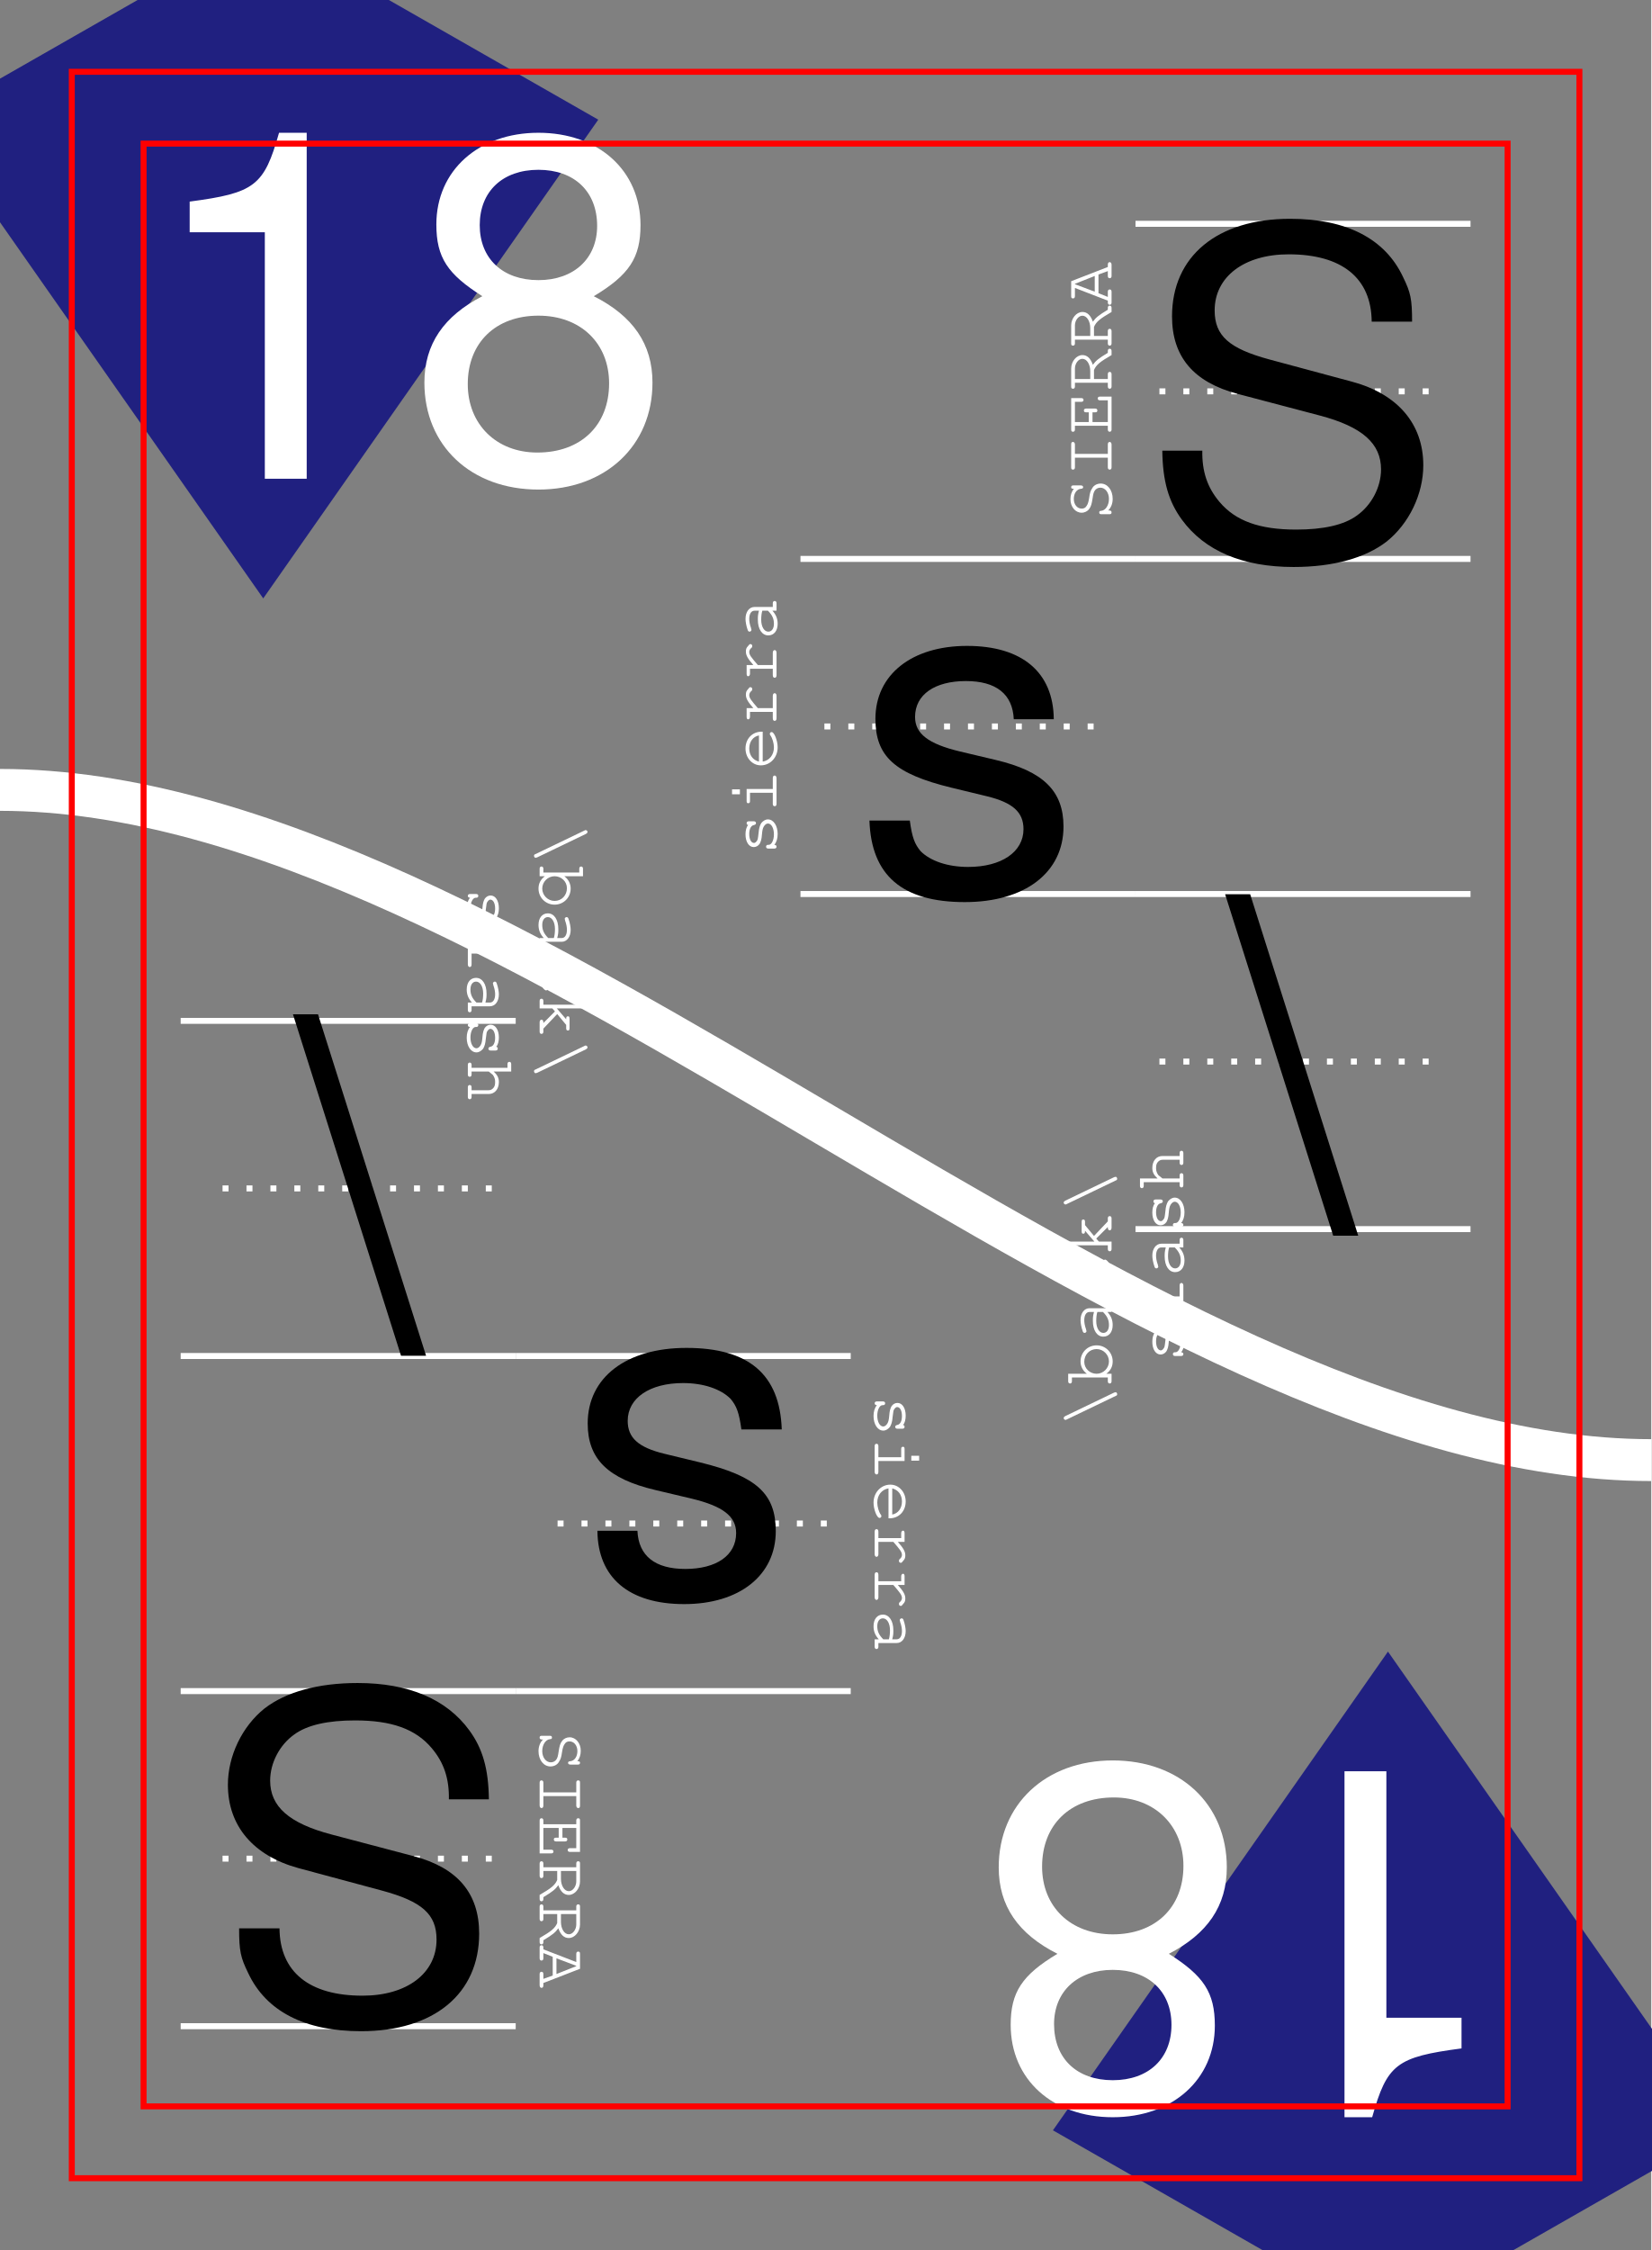
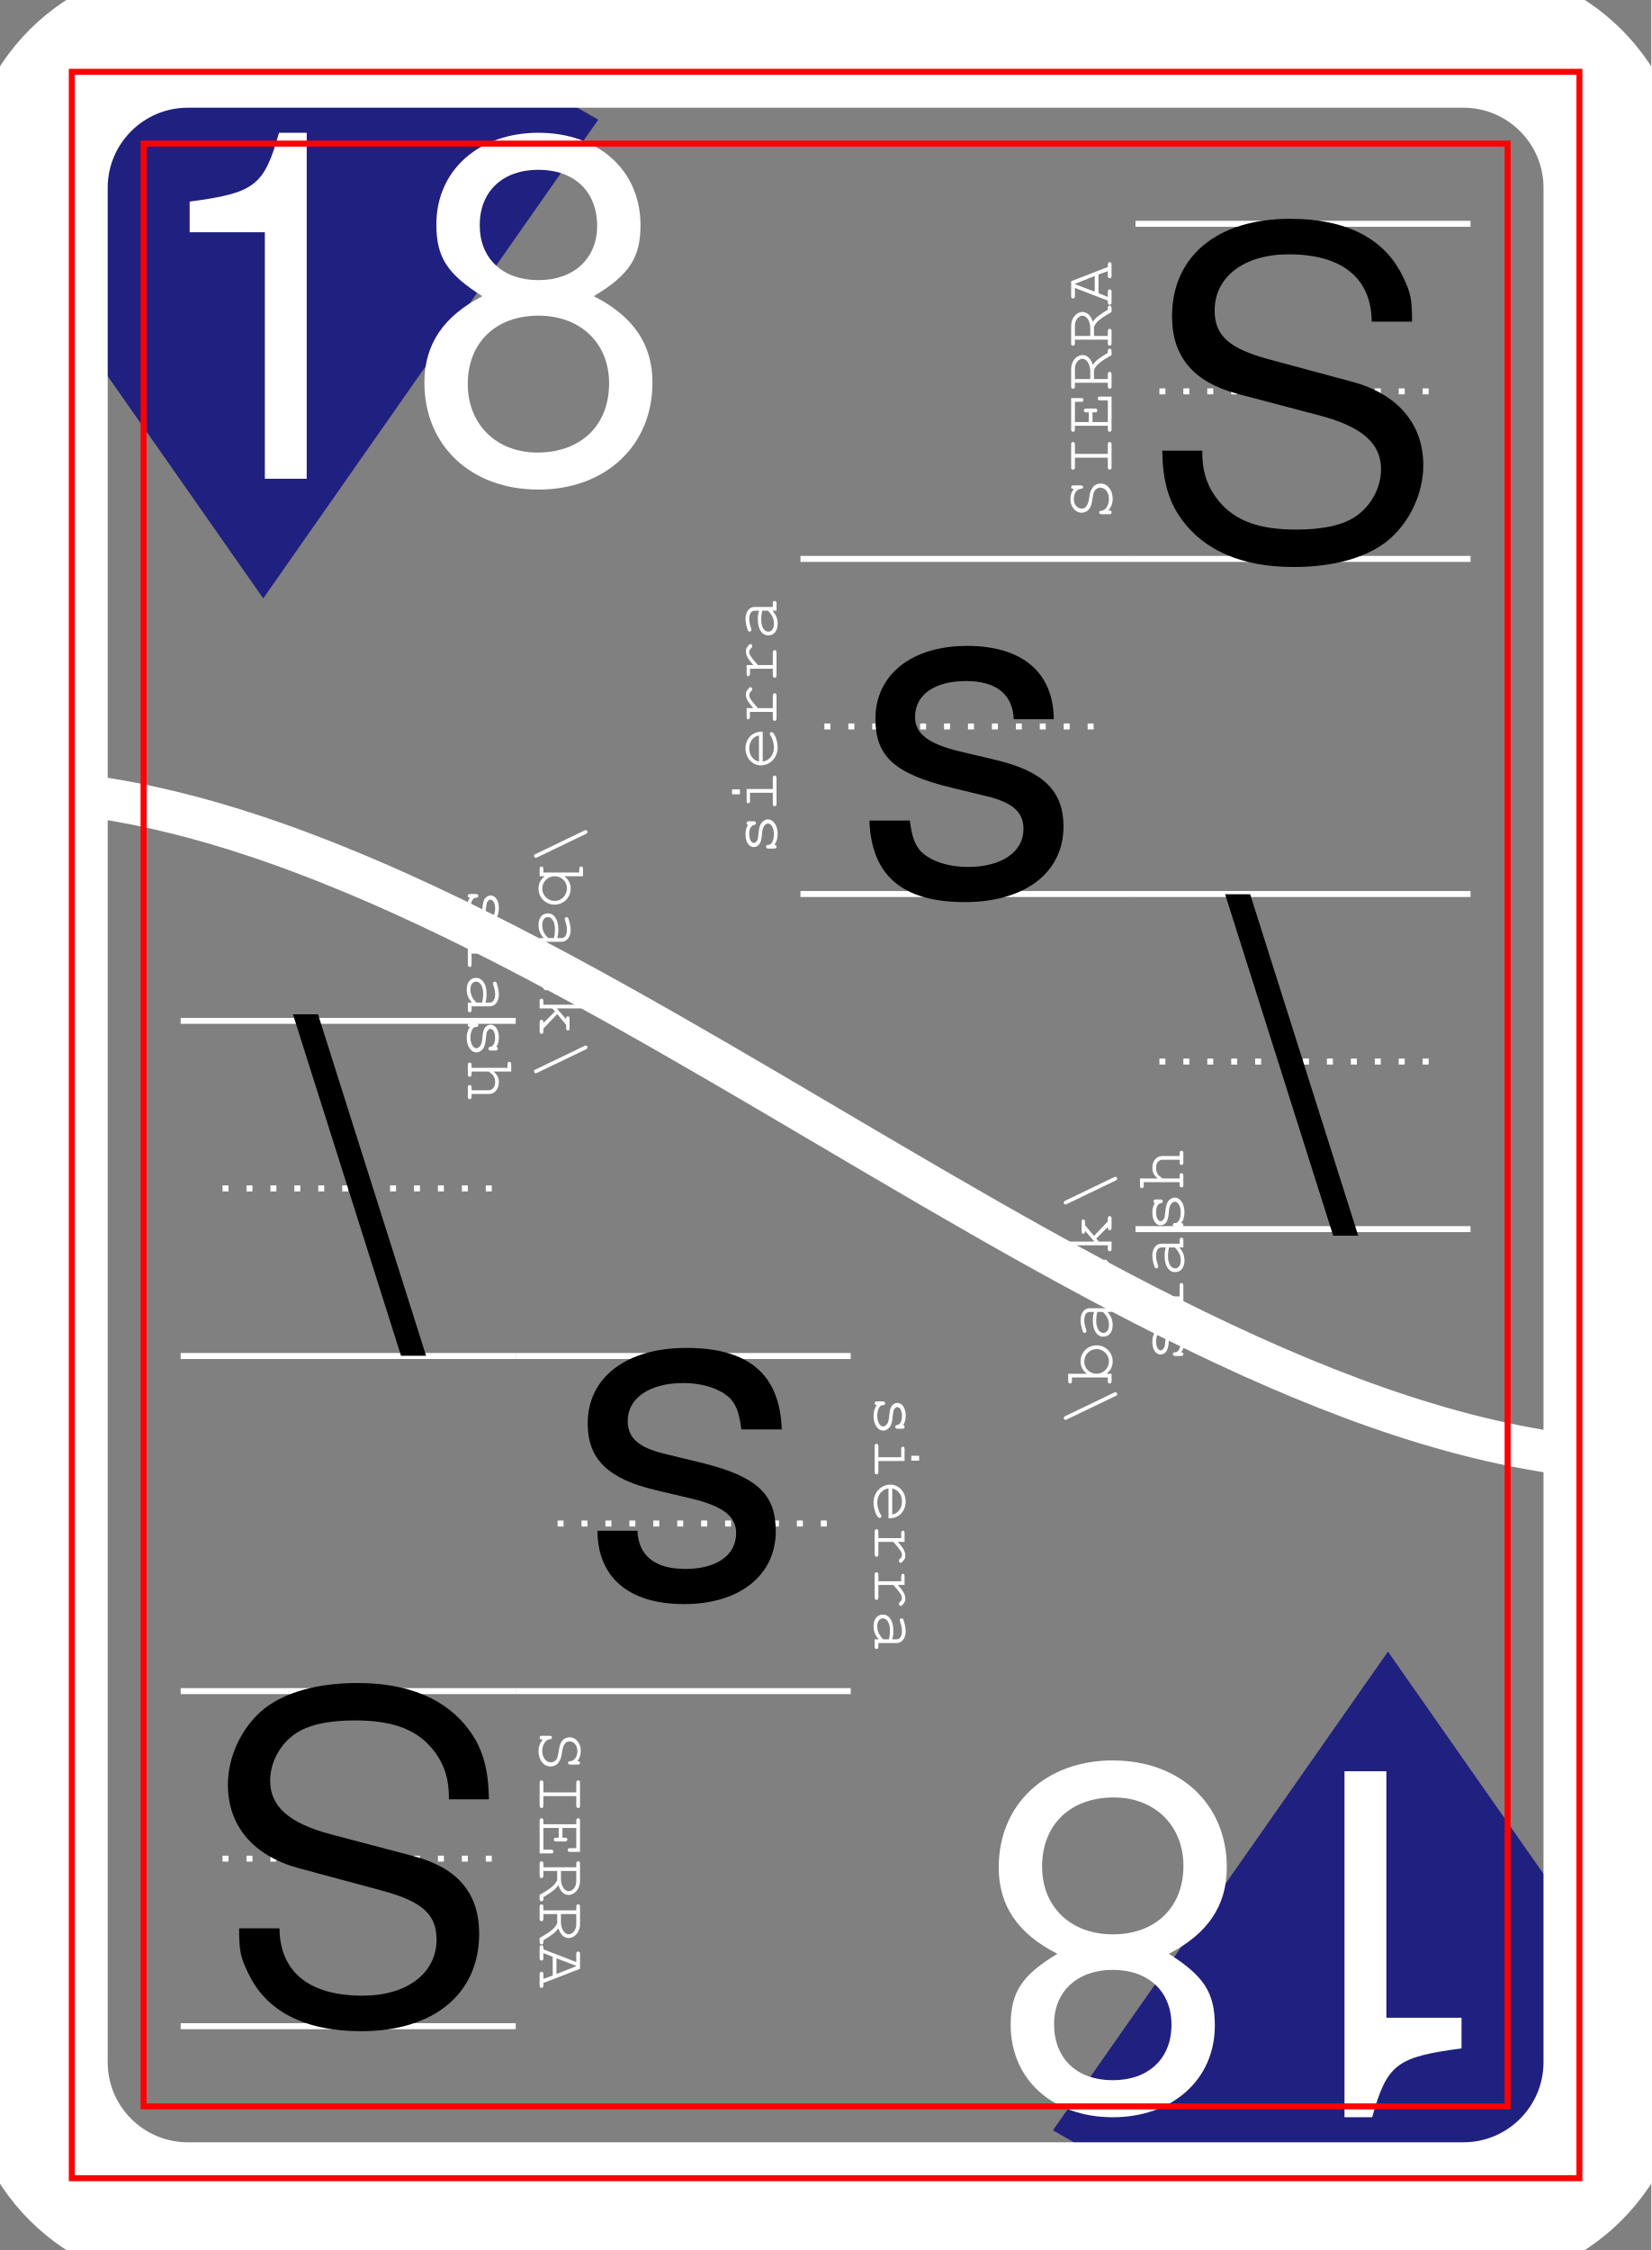
<svg xmlns="http://www.w3.org/2000/svg" xmlns:xlink="http://www.w3.org/1999/xlink" width="69mm" height="94mm" viewBox="-3 -3 69 94" version="1.1" id="card-18">
  <style>
    text { font-family:Helvetica; font-size:19.04px; line-height:1; fill:#000000;fill-opacity:1;stroke:none; }
   
   g.emoji path, g.emoji ellipse, g.emoji circle  { fill:none;stroke:#000000;stroke-width:1.0;stroke-linecap:round;stroke-miterlimit:4;stroke-dasharray:none;stroke-opacity:1 }
   g#card-18-formats-dark text { font-size:7px;fill:#ffffff; }
   g#card-18-thumb-up text, g#card-18-thumb-down text { font-size:7px; }
   path  { fill:none;stroke:#000000;stroke-width:1.0;stroke-linecap:butt;stroke-linejoin:miter;stroke-opacity:1; }
   path.suit { stroke:none; }
   g#card-18-border path  { fill:#808080;fill-opacity:1;stroke:#000000;stroke-width:1.5;stroke-opacity:1;stroke-miterlimit:4;stroke-dasharray:none; }
   g#card-18-lines path { fill:none;stroke:#ffffff;stroke-width:0.25;stroke-linecap:butt;stroke-linejoin:miter;stroke-miterlimit:4;stroke-dasharray:none;stroke-dashoffset:0;stroke-opacity:1 }
   g#card-18-lines-dark path { fill:none;stroke:#000000;stroke-width:0.5;stroke-linecap:butt;stroke-linejoin:miter;stroke-miterlimit:4;stroke-dasharray:none;stroke-dashoffset:0;stroke-opacity:1; }
   g#card-18-lines path.lines-center { stroke-dasharray:0.25, 0.75;}
  </style>
  <defs>
    <g id="card-18-heart-full" class="emoji" transform="translate(-7,-14)">
      <path d="M 7,14 C -5.5,3.5 2,-3 7,2 12,-3 19.5,3.5 7,14 Z" />
    </g>
    <g id="card-18-heart-broken" class="emoji" transform="translate(-7,-14)">
      <path d="M 3.119,0.918 C -0.516,1.134 -2.304,6.546 6.573,13.572            L 10.056,6.195 5.805,7.761 6.763,2.319            C 5.546,1.284 4.244,0.851 3.119,0.918 Z" />
      <path d="M 11.598,-0.031 C 10.627,-0.087 9.524,0.229 8.459,0.983            L 6.937,5.754 12.36,4.47 6.655,12.992            c 0.148,0.146 0.298,0.292 0.453,0.44            C 17.163,6.008 15.371,0.19 11.598,-0.031 Z" />
    </g>
    <g id="card-18-thumb" class="emoji">
      <path d="m 0.25,6 h 4 C 3.761,3.426 2.261,0.331 6.095,0.464           9.005,0.565 8.214,3.28 7.75,6 c 3,0 7,1 4,3 1,1 1,1 0,2 2,1 2,3 -11.5,2 z" />
      <path style="stroke-width:0.5" d="m 4.722,1.807 c 0,0 0.175,2.379 1.03,2.351           0.834,-0.027 0.855,-2.351 0.855,-2.351 z" />
    </g>
+     <g id="card-18-thumb-down" transform="translate(-7,-14)">
+       <g transform="translate(-0.1064203,-0.6459912)">
+         <path style="fill:none;stroke:#000000;stroke-width:0.342;stroke-miterlimit:4;stroke-dasharray:none;stroke-opacity:1" d="m 6.164,1.456 c -0.871,0.317 -1.75,0.576 -1.954,0.576 -0.337,6.56e-4 -0.37,0.279 -0.37,3.113 v 3.112 l 1.42,1.699 c 0.896,1.072 1.58,2.13 1.855,2.865 0.578,1.548 0.663,1.652 1.361,1.652 1.506,0 2.14,-1.654 1.302,-3.397 -0.703,-1.462 -0.703,-1.462 1.455,-1.462 1.649,0 1.96,-0.054 2.344,-0.408 0.354,-0.325 0.416,-0.551 0.31,-1.118 C 13.393,5.575 13.352,5.054 12.667,2.131 11.27,0.672 9.096,0.391 6.164,1.456 Z" />
+         <path style="fill:none;stroke:#000000;stroke-width:0.342;stroke-linecap:butt;stroke-linejoin:miter;stroke-miterlimit:4;stroke-dasharray:none;stroke-opacity:1" d="m 8.616,14.41 c 0.974,-0.083 0.526,-1.451 0.526,-1.451 l -1.294,-1.563 c -1.552,-0.039 -0.71,0.585 -1.051,0.707" />
+         <rect style="fill:none;fill-opacity:0.801;stroke:#000000;stroke-width:0.39;stroke-linecap:round;stroke-miterlimit:4;stroke-dasharray:none;stroke-opacity:1" width="3.565" height="7.378" x="0.302" y="2.094" />
+       </g>
+     </g>
    <g id="card-18-thumb-up" class="emoji" transform="translate(-7,-14)">
-       <use xlink:href="#card-18-thumb" />
-       <text text-anchor="middle" x="6" y="12">+1</text>
-     </g>
-     <g id="card-18-thumb-down" class="emoji" transform="translate(-7,-14)">
-       <use transform="matrix(1,0,0,-1,0,14)" xlink:href="#card-18-thumb" />
-       <text text-anchor="middle" x="7" y="7">-1</text>
+       <g transform="translate(-0.1064198,-0.2965792)">
+         <path style="fill:none;stroke:#000000;stroke-width:0.342;stroke-miterlimit:4;stroke-dasharray:none;stroke-opacity:1" d="m 6.187,13.485 c -0.869,-0.317 -1.745,-0.576 -1.948,-0.576 -0.336,-6.46e-4 -0.369,-0.279 -0.369,-3.113 v -3.112 l 1.416,-1.699 c 0.893,-1.072 1.576,-2.13 1.849,-2.865 0.576,-1.548 0.661,-1.652 1.357,-1.652 1.501,0 2.134,1.654 1.298,3.397 -0.701,1.462 -0.701,1.462 1.45,1.462 1.644,0 1.954,0.054 2.337,0.408 0.353,0.325 0.415,0.551 0.309,1.118 -0.493,2.514 -0.534,3.035 -1.217,5.958 -1.392,1.459 -3.56,1.74 -6.483,0.674 z" />
+         <path style="fill:none;stroke:#000000;stroke-width:0.342;stroke-linecap:butt;stroke-linejoin:miter;stroke-miterlimit:4;stroke-dasharray:none;stroke-opacity:1" d="m 8.632,0.531 c 0.971,0.083 0.524,1.451 0.524,1.451 l -1.29,1.563 c -1.548,0.039 -0.708,-0.585 -1.048,-0.707" />
+         <rect style="fill:none;fill-opacity:0.801;stroke:#000000;stroke-width:0.39;stroke-linecap:round;stroke-miterlimit:4;stroke-dasharray:none;stroke-opacity:1" id="rect1836" width="3.555" height="7.378" x="0.301" y="6.697" />
+       </g>
    </g>
    <g id="card-18-sad" class="emoji" transform="translate(-7,-14)">
      <ellipse id="card-18-sad-right-eye" cx="9.5" cy="4" rx="0.25" ry="0.75" />
      <ellipse id="card-18-sad-left-eye" cx="4.5" cy="4" rx="0.25" ry="0.75" />
      <circle id="card-18-sad-face" cx="7" cy="7" r="7" />
      <path id="card-18-sad-frown" d="m 3,10 c 1.5,-3 6,-3 8,0" />
    </g>
    <g id="card-18-happy" class="emoji" transform="translate(-7,-14)">
      <ellipse id="card-18-happy-right-eye" cx="9.5" cy="4" rx="0.25" ry="0.75" />
      <ellipse id="card-18-happy-left-eye" cx="4.5" cy="4" rx="0.25" ry="0.75" />
      <circle id="card-18-happy-face" cx="7" cy="7" r="7" />
      <path id="card-18-happy-smile" d="m 3,8 c 1.5,4 6,4 8,0" />
    </g>
    <g id="card-18-suit-club" transform="translate(7,7)">
      <path id="card-18-suit-club-flower" style="fill:#208020;stroke:none" d="     M -7.347880794884119e-16,4.0      C 3.365,12.557 12.557,-3.365 3.464,-2.0      C 9.192,-9.192 -9.192,-9.192 -3.464,-2      C -12.557,-3.365 -3.365,12.557 -7.347880794884119e-16,4.0      Z     " />
      <path id="card-18-suit-club-stem" style="fill:#208020;stroke:none" d="     m 0,7.0      h -1.5      c 1.5,-1.5 1.5,-7.0 1.5,-7.0      c 0,0 0,5.5 1.5,7.0      z" />
    </g>
    <g id="card-18-suit-heart">
      <path style="fill:#802020;stroke:none" d="M 7,14 C -5.5,3.5 2,-3 7,2 12,-3 19.5,3.5 7,14 Z" />
    </g>
    <g id="card-18-suit-diamond">
      <path style="fill:#202080;stroke:none" d="m 7,14 -7,-10 7,-4 7,4 z" />
    </g>
    <g id="card-18-suit-spade">
      <path style="fill:#202020;stroke:none" d="M 7,0 C -5.5,10.5 2,17 7,12 12,17 19.5,10.5 7,0 Z" />
      <path style="fill:#202020;stroke:none" d="m 7,14 h -1.5 c 1.5,-1.5 1.5,-7.0 1.5,-7.0 c 0,0 0,5.5 1.5,7.0 z" />
    </g>
    <g id="card-18-lines">
      <path d="m 0,0 14,0" />
      <path class="lines-center" d="m 1,7 12,0" />
      <path d="m 0,14 14,0" />
    </g>
    <g id="card-18-lines-dark">
      
      
      
    </g>
    <g id="card-18-translate-text">
      <text xml:space="preserve" x="37.45" y="34.25" text-anchor="middle">s</text>
      <text xml:space="preserve" x="51" y="20.25" text-anchor="middle">S</text>
      <text xml:space="preserve" x="51" y="48.25" text-anchor="middle">\</text>
    </g>
    <g id="card-18-translate-pics">
      <use x="37.45" y="34.25" xlink:href="#card-18-" />
      <use x="51" y="20.25" xlink:href="#card-18-" />
      <use x="51" y="48.25" xlink:href="#card-18-" />
    </g>
    <g id="card-18-formats">
      <g id="formats-up" transform="translate(44.45,6.35)">
        <use xlink:href="#card-18-lines" />
        <text transform="rotate(-90) translate(-7,-1)" xml:space="preserve" text-anchor="middle" style="font-size:3px;line-height:1;font-family:Courier;fill:#ffffff;fill-opacity:1;stroke:#ffffff;stroke-width:0;stroke-miterlimit:4;stroke-dasharray:none;stroke-opacity:1">SIERRA</text>
      </g>
      <g id="card-18-formats-plain" transform="translate(30.45,20.35)">
        <use xlink:href="#card-18-lines" />
        <text transform="rotate(-90) translate(-7,-1)" xml:space="preserve" text-anchor="middle" style="font-size:3px;line-height:1;font-family:Courier;fill:#ffffff;fill-opacity:1;stroke:#ffffff;stroke-width:0;stroke-miterlimit:4;stroke-dasharray:none;stroke-opacity:1">sierra</text>
      </g>
      <g id="card-18-formats-down" transform="translate(44.45,34.35)">
        <use xlink:href="#card-18-lines" />
        <text transform="rotate(-90) translate(-7,-1)" xml:space="preserve" text-anchor="middle" style="font-size:3px;line-height:1;font-family:Courier;fill:#ffffff;fill-opacity:1;stroke:#ffffff;stroke-width:0;stroke-miterlimit:4;stroke-dasharray:none;stroke-opacity:1">
          <tspan dy="0" x="0">\back\</tspan>
          <tspan x="0" dy="3">slash</tspan>
        </text>
      </g>
      <text xml:space="preserve" text-anchor="middle" style="font-size:7px;line-height:1;font-family:Courier;fill:#ffffff;fill-opacity:1;stroke:#ffffff;stroke-width:0;stroke-miterlimit:4;stroke-dasharray:none;stroke-opacity:1" x="51.45" y="28.50" />
    </g>
    <g id="card-18-formats-dark">
      <g id="card-18-formats-up" transform="translate(44.45,6.35)">
        <use xlink:href="#card-18-lines-dark" />
        <text transform="rotate(-90) translate(-7,-1)" xml:space="preserve" text-anchor="middle" style="font-size:3px;line-height:1;font-family:Courier;fill:#ffffff;fill-opacity:1;stroke:#ffffff;stroke-width:0;stroke-miterlimit:4;stroke-dasharray:none;stroke-opacity:1">SIERRA</text>
      </g>
      <g id="card-18-formats-plain" transform="translate(30.45,20.35)">
        <use xlink:href="#card-18-lines-dark" />
        <text transform="rotate(-90) translate(-7,18.5)" xml:space="preserve" text-anchor="middle" style="font-size:4px;line-height:1;font-family:Courier;fill:#ffffff;fill-opacity:1;stroke:#ffffff;stroke-width:0;stroke-miterlimit:4;stroke-dasharray:none;stroke-opacity:1">sierra</text>
      </g>
      <g id="card-18-formats-down" transform="translate(44.45,34.35)">
        <use xlink:href="#card-18-lines-dark" />
        <text transform="rotate(-90) translate(-7,-1)" xml:space="preserve" text-anchor="middle" style="font-size:3px;line-height:1;font-family:Courier;fill:#ffffff;fill-opacity:1;stroke:#ffffff;stroke-width:0;stroke-miterlimit:4;stroke-dasharray:none;stroke-opacity:1">
          <tspan dy="0" x="0">\back\</tspan>
          <tspan x="0" dy="3">slash</tspan>
        </text>
      </g>
      <text xml:space="preserve" text-anchor="middle" style="fill:#000000;font-size:150%" x="51.45" y="36" />
    </g>
  </defs>
  <g id="card-18-main-layer">
    <rect x="-3" y="-3" width="69" height="94" style="fill:#808080" />
    <use opacity="1" transform="matrix(2,0,0,2,-6,-6)" xlink:href="#card-18-suit-diamond" />
    <use xlink:href="#card-18-formats" />
    <g transform="rotate(180,31.5,44)">
      <use opacity="1" transform="matrix(2,0,0,2,-6,-6)" xlink:href="#card-18-suit-diamond" />
      <use xlink:href="#card-18-formats" />
    </g>
    <g id="card-18-border">
+       <rect x="-1.5" y="-1.5" width="66" height="91" rx="6.35" opacity="1.0" style="fill:none;stroke:#ffffff;stroke-width:6.0" />
      <path id="card-18-border-separator" style="stroke:#ffffff;stroke-width:1.75;fill:none;" d="M -3.0,30 C 18.5,30 44.5,58 66,58" />
    </g>
    <g id="card-18-upward">
      <text x="14" y="17" style="font-family:Helvetica;font-size:20px;fill:#fff" text-anchor="middle">18</text>
      <use xlink:href="#card-18-translate-text" />
    </g>
    <use xlink:href="#card-18-upward" transform="rotate(180,31.5,44)" />
    <rect x="0" y="0" width="63" height="88" style="stroke:#f00;stroke-width:0.25;fill:none;" />
    <rect x="3" y="3" width="57" height="82" style="stroke:#f00;stroke-width:0.25;fill:none;" />
  </g>
</svg>
